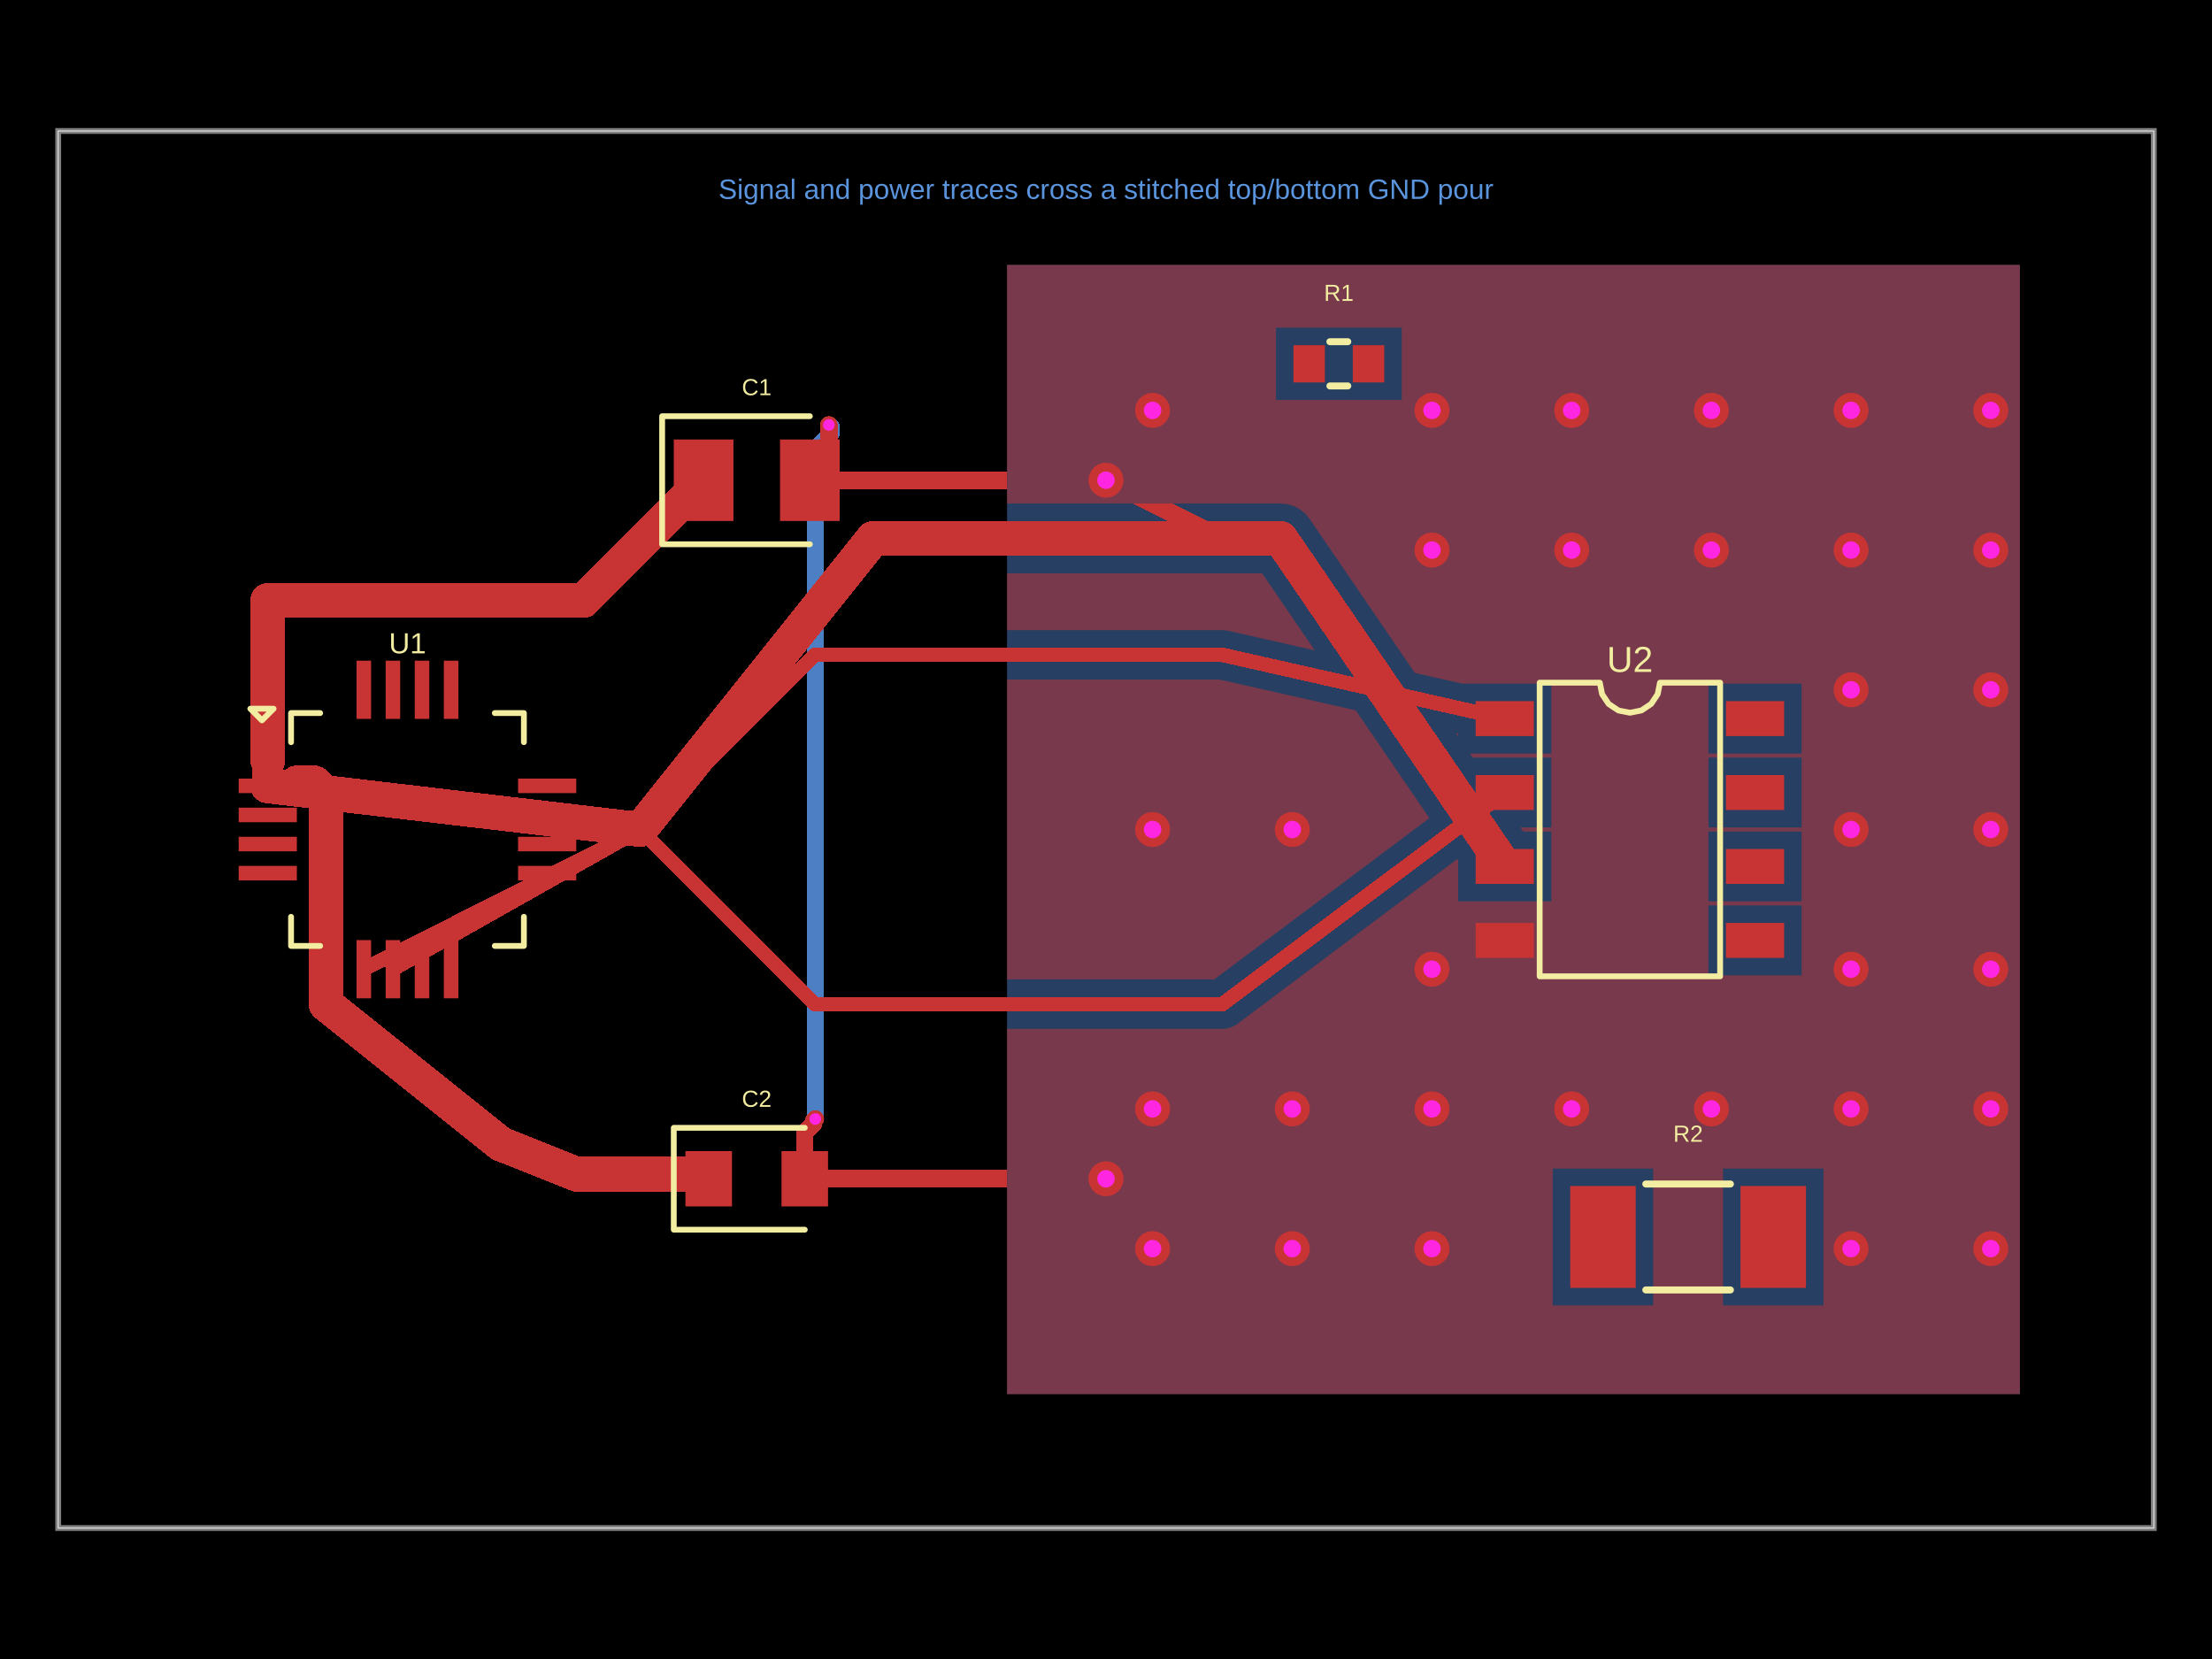
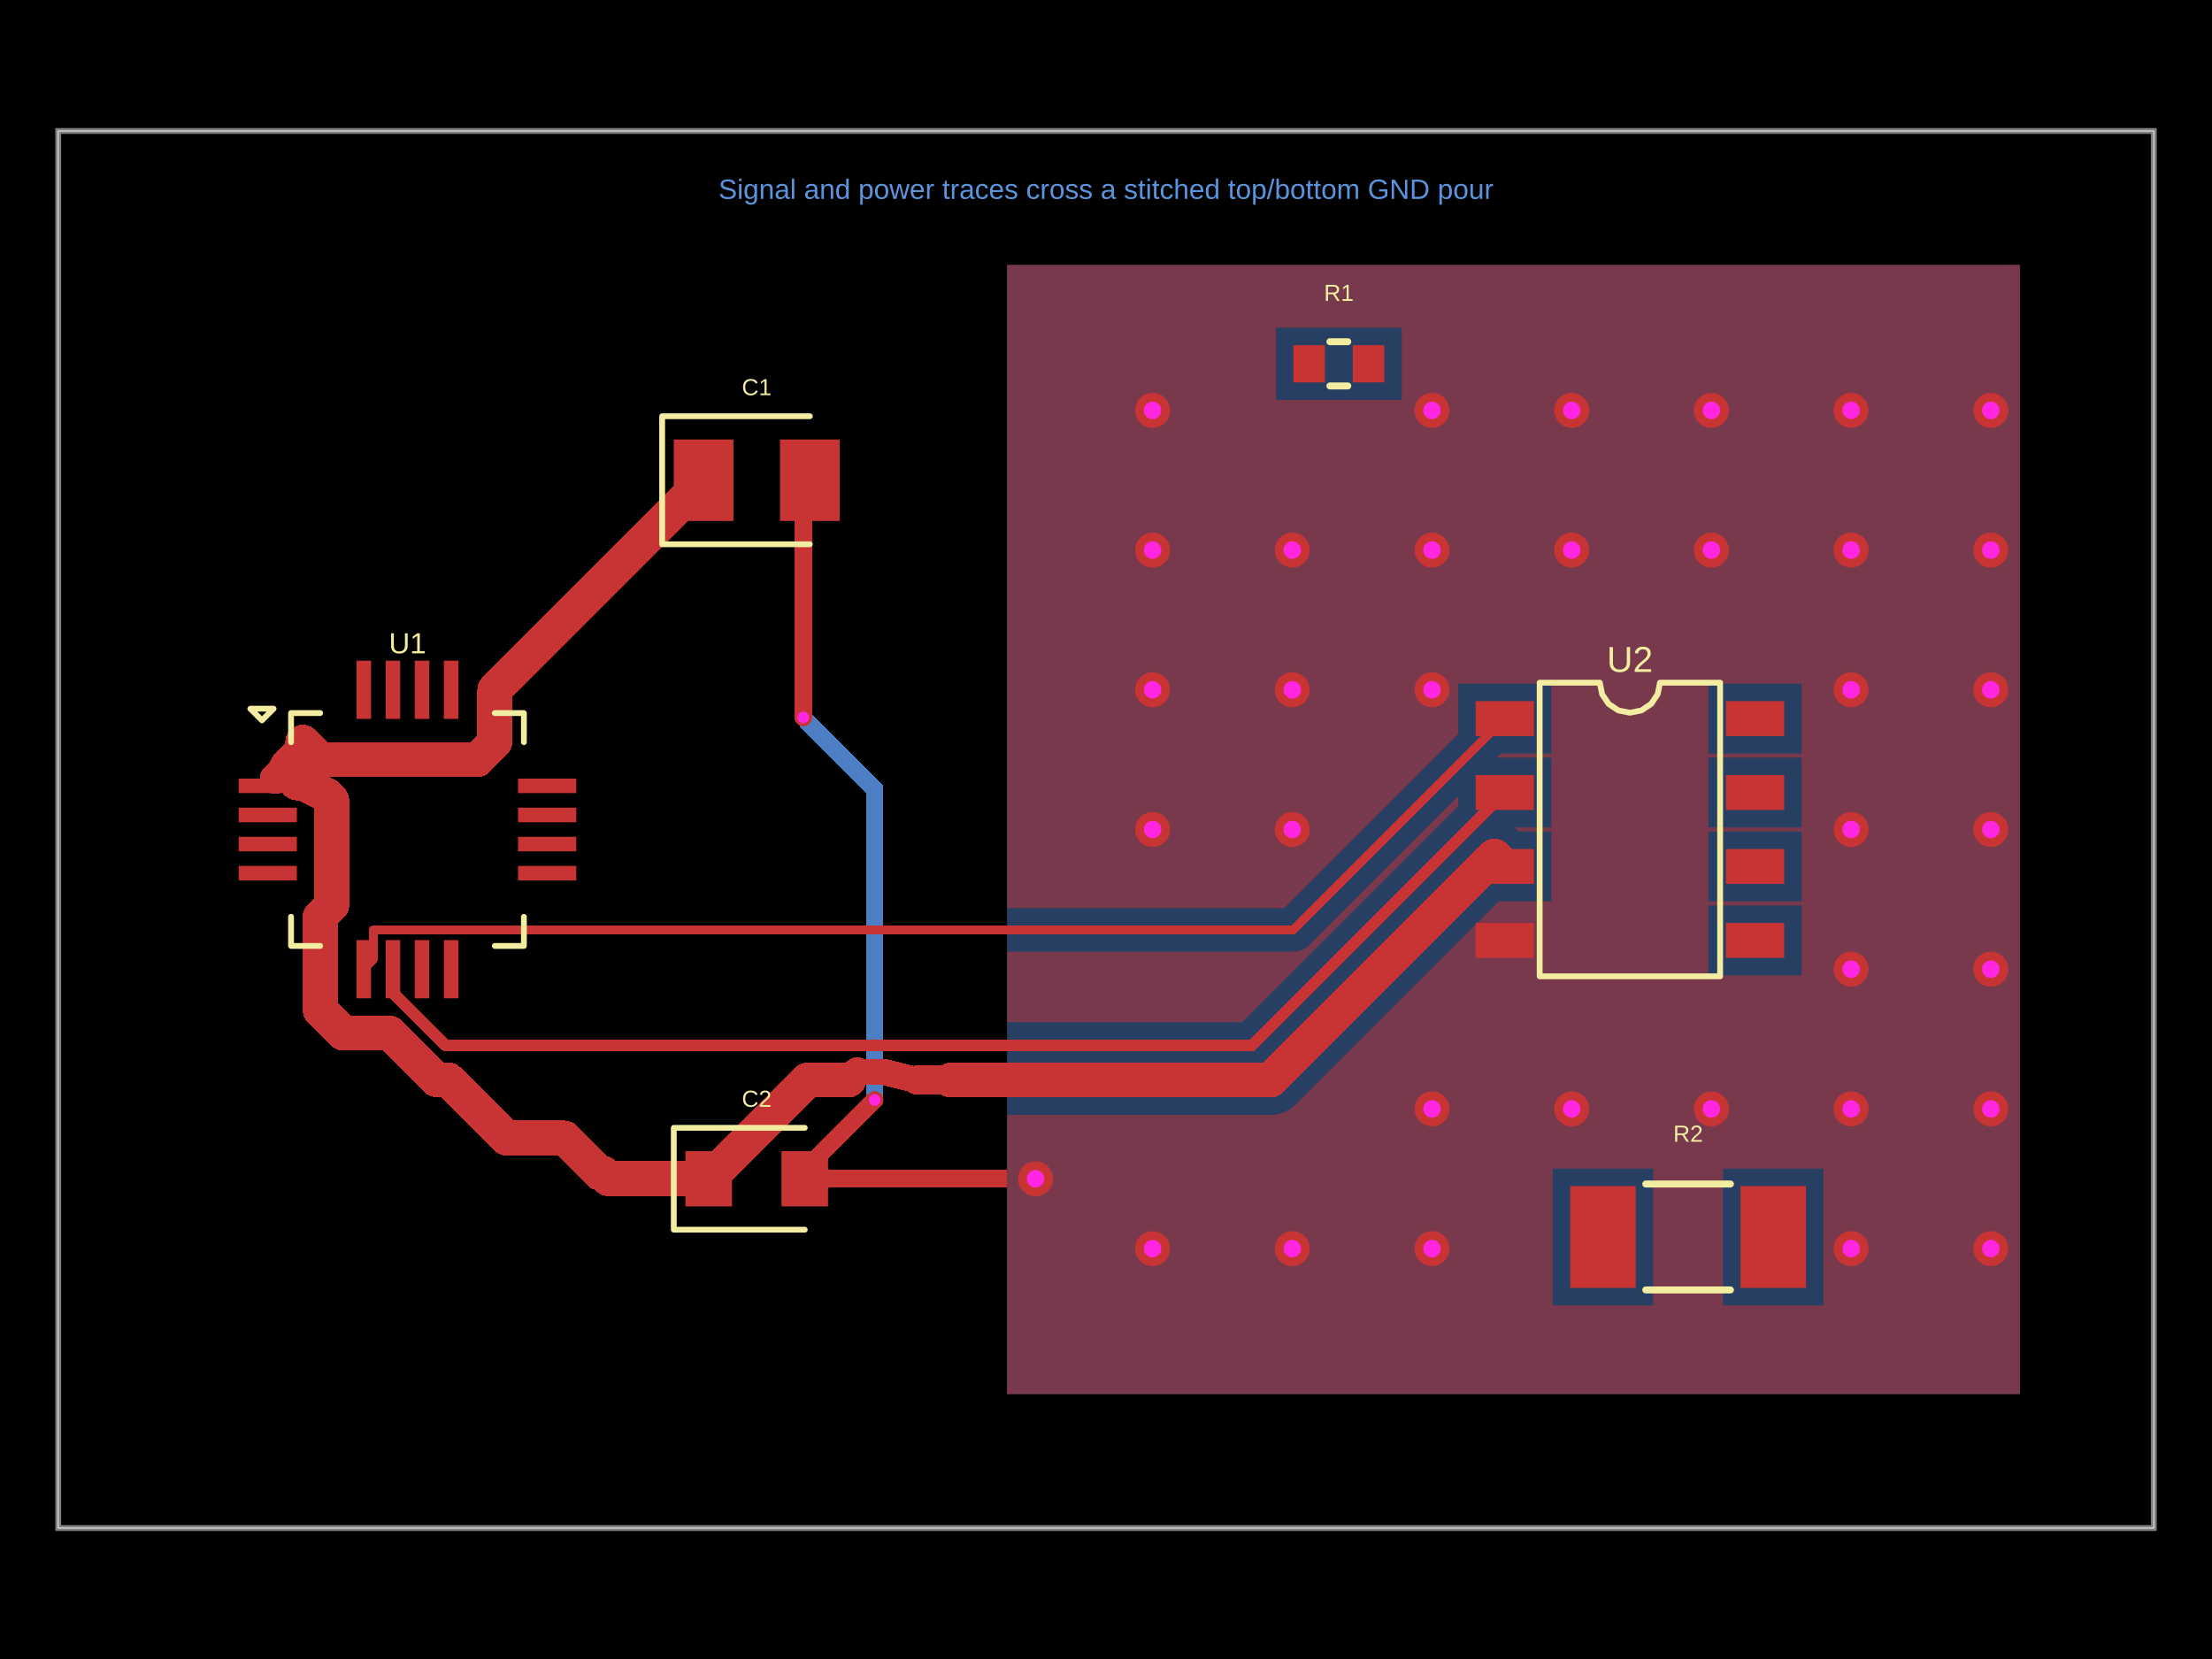
<svg xmlns="http://www.w3.org/2000/svg" width="800" height="600" data-software-used-string="@tscircuit/core@0.0.1697">
  <style />
  <defs class="copper-pour-trace-mask-defs">
    <mask id="copper-pour-trace-mask-top" maskUnits="userSpaceOnUse" x="0" y="0" width="800" height="600">
      <rect x="0" y="0" width="800" height="600" fill="#fff" />
-       <path d="M 527.368 266.327 L 526.511 265.071 L 527.368 265.265 L 527.368 266.327 Z" fill-rule="evenodd" fill="#000" />
-       <path d="M 439.124 354.211 L 364.211 354.211 L 364.211 245.789 L 441.108 245.789 L 490.334 256.903 L 516.96 295.874 L 439.124 354.211 Z" fill-rule="evenodd" fill="#000" />
-       <path d="M 475.514 235.212 L 444.076 228.114 L 444.071 228.134 L 443.851 228.067 L 442.105 227.895 L 364.211 227.895 L 364.211 207.368 L 456.49 207.368 L 475.514 235.212 Z" fill-rule="evenodd" fill="#000" />
-       <path d="M 730.526 504.211 L 364.211 504.211 L 364.211 372.105 L 442.105 372.105 L 443.851 371.933 L 445.529 371.424 L 447.076 370.597 L 447.451 370.29 L 447.471 370.318 L 527.064 310.664 L 527.368 311.109 L 527.368 326 L 561.053 326 L 561.053 300.737 L 550.879 300.737 L 549.872 299.263 L 561.053 299.263 L 561.053 274 L 532.611 274 L 531.604 272.526 L 561.053 272.526 L 561.053 247.263 L 528.89 247.263 L 511.691 243.38 L 473.588 187.611 L 473.578 187.618 L 472.09 185.805 L 470.176 184.234 L 467.992 183.067 L 465.622 182.348 L 463.158 182.105 L 364.211 182.105 L 364.211 95.789 L 730.526 95.789 L 730.526 504.211 Z M 461.474 144.632 L 485.474 144.632 L 506.947 144.632 L 506.947 118.526 L 482.947 118.526 L 461.474 118.526 L 461.474 144.632 Z M 617.895 272.526 L 651.579 272.526 L 651.579 247.263 L 617.895 247.263 L 617.895 272.526 Z M 617.895 299.263 L 651.579 299.263 L 651.579 274 L 617.895 274 L 617.895 299.263 Z M 617.895 326 L 651.579 326 L 651.579 300.737 L 617.895 300.737 L 617.895 326 Z M 617.895 352.737 L 651.579 352.737 L 651.579 327.474 L 617.895 327.474 L 617.895 352.737 Z M 561.579 472.105 L 597.895 472.105 L 597.895 422.632 L 561.579 422.632 L 561.579 472.105 Z M 623.158 472.105 L 659.474 472.105 L 659.474 422.632 L 623.158 422.632 L 623.158 472.105 Z" fill-rule="evenodd" fill="#000" />
+       <path d="M 449.256 369.677 L 364.211 369.677 L 364.211 344.211 L 467.789 344.211 L 469.33 344.059 L 470.811 343.61 L 472.176 342.88 L 473.372 341.898 L 527.368 287.902 L 527.368 291.565 L 449.256 369.677 Z" fill-rule="evenodd" fill="#000" />
+       <path d="M 730.526 504.211 L 364.211 504.211 L 364.211 403.248 L 368.457 403.248 L 380.77 403.248 L 459.52 403.248 L 461.984 403.005 L 464.354 402.286 L 466.537 401.119 L 468.452 399.548 L 541.999 326 L 561.053 326 L 561.053 300.737 L 549.443 300.737 L 549.421 300.715 L 547.652 299.263 L 561.053 299.263 L 561.053 274 L 541.27 274 L 542.744 272.526 L 561.053 272.526 L 561.053 247.263 L 527.368 247.263 L 527.368 265.572 L 464.519 328.421 L 364.211 328.421 L 364.211 95.789 L 730.526 95.789 L 730.526 504.211 Z M 461.474 144.632 L 485.474 144.632 L 506.947 144.632 L 506.947 118.526 L 482.947 118.526 L 461.474 118.526 L 461.474 144.632 Z M 617.895 272.526 L 651.579 272.526 L 651.579 247.263 L 617.895 247.263 L 617.895 272.526 Z M 617.895 299.263 L 651.579 299.263 L 651.579 274 L 617.895 274 L 617.895 299.263 Z M 617.895 326 L 651.579 326 L 651.579 300.737 L 617.895 300.737 L 617.895 326 Z M 617.895 352.737 L 651.579 352.737 L 651.579 327.474 L 617.895 327.474 L 617.895 352.737 Z M 561.579 472.105 L 597.895 472.105 L 597.895 422.632 L 561.579 422.632 L 561.579 472.105 Z M 623.158 472.105 L 659.474 472.105 L 659.474 422.632 L 623.158 422.632 L 623.158 472.105 Z" fill-rule="evenodd" fill="#000" />
    </mask>
    <mask id="copper-pour-trace-mask-bottom" maskUnits="userSpaceOnUse" x="0" y="0" width="800" height="600">
      <rect x="0" y="0" width="800" height="600" fill="#fff" />
      <path d="M 364.211 504.211 L 364.211 95.789 L 730.526 95.789 L 730.526 504.211 L 364.211 504.211 Z" fill-rule="evenodd" fill="#000" />
    </mask>
  </defs>
  <rect class="boundary" x="0" y="0" fill="#000" width="800" height="600" data-type="pcb_background" data-pcb-layer="global" />
  <rect class="pcb-boundary" fill="none" stroke="#fff" stroke-width="0.3" x="21.053" y="47.368" width="757.895" height="505.263" data-type="pcb_boundary" data-pcb-layer="global" />
  <path class="pcb-board" d="M 21.053 552.632 L 778.947 552.632 L 778.947 47.368 L 21.053 47.368 Z" fill="none" stroke="rgba(255, 255, 255, 0.5)" stroke-width="2.105" data-type="pcb_board" data-pcb-layer="board" />
  <g class="pcb-trace-mask-group" mask="url(#copper-pour-trace-mask-bottom)">
-     <path class="pcb-trace" stroke="rgb(77, 127, 196)" fill="none" stroke-width="6.316" stroke-linecap="round" stroke-linejoin="round" shape-rendering="crispEdges" data-type="pcb_trace" data-pcb-layer="bottom" d="M 299.768 153.684 L 300.551 154.467 M 300.551 154.467 L 300.551 156.745 M 300.551 156.745 L 294.863 162.433 M 294.863 162.433 L 294.863 404.716" />
+     <path class="pcb-trace" stroke="rgb(77, 127, 196)" fill="none" stroke-width="6.316" stroke-linecap="round" stroke-linejoin="round" shape-rendering="crispEdges" data-type="pcb_trace" data-pcb-layer="bottom" d="M 290.505 259.474 L 291.704 260.672 M 291.704 260.672 L 291.704 260.698 M 291.704 260.698 L 316.358 285.352 M 316.358 285.352 L 316.358 397.832" />
  </g>
  <path class="pcb-copper-pour pcb-copper-pour-brep" d="M 364.211 504.211 L 364.211 95.789 L 730.526 95.789 L 730.526 504.211 L 364.211 504.211 Z" fill-rule="evenodd" fill="rgb(77, 127, 196)" fill-opacity="0.5" data-type="pcb_copper_pour" data-pcb-layer="bottom" />
  <rect class="pcb-pad" fill="rgb(200, 52, 52)" x="86.316" y="281.579" width="21.053" height="5.263" data-type="pcb_smtpad" data-pcb-layer="top" data-pad-name="U1.pin1" data-pad-net-name="VCC" />
  <rect class="pcb-pad" fill="rgb(200, 52, 52)" x="86.316" y="292.105" width="21.053" height="5.263" data-type="pcb_smtpad" data-pcb-layer="top" data-pad-name="U1.pin2" />
  <rect class="pcb-pad" fill="rgb(200, 52, 52)" x="86.316" y="302.632" width="21.053" height="5.263" data-type="pcb_smtpad" data-pcb-layer="top" data-pad-name="U1.pin3" />
  <rect class="pcb-pad" fill="rgb(200, 52, 52)" x="86.316" y="313.158" width="21.053" height="5.263" data-type="pcb_smtpad" data-pcb-layer="top" data-pad-name="U1.pin4" />
  <rect class="pcb-pad" fill="rgb(200, 52, 52)" x="128.947" y="340" width="5.263" height="21.053" data-type="pcb_smtpad" data-pcb-layer="top" data-pad-name="U1.pin5" />
  <rect class="pcb-pad" fill="rgb(200, 52, 52)" x="139.474" y="340" width="5.263" height="21.053" data-type="pcb_smtpad" data-pcb-layer="top" data-pad-name="U1.pin6" />
  <rect class="pcb-pad" fill="rgb(200, 52, 52)" x="150" y="340" width="5.263" height="21.053" data-type="pcb_smtpad" data-pcb-layer="top" data-pad-name="U1.pin7" />
  <rect class="pcb-pad" fill="rgb(200, 52, 52)" x="160.526" y="340" width="5.263" height="21.053" data-type="pcb_smtpad" data-pcb-layer="top" data-pad-name="U1.pin8" />
  <rect class="pcb-pad" fill="rgb(200, 52, 52)" x="187.368" y="313.158" width="21.053" height="5.263" data-type="pcb_smtpad" data-pcb-layer="top" data-pad-name="U1.pin9" />
  <rect class="pcb-pad" fill="rgb(200, 52, 52)" x="187.368" y="302.632" width="21.053" height="5.263" data-type="pcb_smtpad" data-pcb-layer="top" data-pad-name="U1.pin10" />
  <rect class="pcb-pad" fill="rgb(200, 52, 52)" x="187.368" y="292.105" width="21.053" height="5.263" data-type="pcb_smtpad" data-pcb-layer="top" data-pad-name="U1.pin11" />
  <rect class="pcb-pad" fill="rgb(200, 52, 52)" x="187.368" y="281.579" width="21.053" height="5.263" data-type="pcb_smtpad" data-pcb-layer="top" data-pad-name="U1.pin12" />
  <rect class="pcb-pad" fill="rgb(200, 52, 52)" x="160.526" y="238.947" width="5.263" height="21.053" data-type="pcb_smtpad" data-pcb-layer="top" data-pad-name="U1.pin13" />
  <rect class="pcb-pad" fill="rgb(200, 52, 52)" x="150" y="238.947" width="5.263" height="21.053" data-type="pcb_smtpad" data-pcb-layer="top" data-pad-name="U1.pin14" />
  <rect class="pcb-pad" fill="rgb(200, 52, 52)" x="139.474" y="238.947" width="5.263" height="21.053" data-type="pcb_smtpad" data-pcb-layer="top" data-pad-name="U1.pin15" />
  <rect class="pcb-pad" fill="rgb(200, 52, 52)" x="128.947" y="238.947" width="5.263" height="21.053" data-type="pcb_smtpad" data-pcb-layer="top" data-pad-name="U1.pin16" />
  <rect class="pcb-pad" fill="rgb(200, 52, 52)" x="533.684" y="253.579" width="21.053" height="12.632" data-type="pcb_smtpad" data-pcb-layer="top" data-pad-name="U2.pin1" />
  <rect class="pcb-pad" fill="rgb(200, 52, 52)" x="533.684" y="280.316" width="21.053" height="12.632" data-type="pcb_smtpad" data-pcb-layer="top" data-pad-name="U2.pin2" />
  <rect class="pcb-pad" fill="rgb(200, 52, 52)" x="533.684" y="307.053" width="21.053" height="12.632" data-type="pcb_smtpad" data-pcb-layer="top" data-pad-name="U2.pin3" data-pad-net-name="VCC" />
  <rect class="pcb-pad" fill="rgb(200, 52, 52)" x="533.684" y="333.789" width="21.053" height="12.632" data-type="pcb_smtpad" data-pcb-layer="top" data-pad-name="U2.pin4" data-pad-net-name="GND" />
  <rect class="pcb-pad" fill="rgb(200, 52, 52)" x="624.211" y="333.789" width="21.053" height="12.632" data-type="pcb_smtpad" data-pcb-layer="top" data-pad-name="U2.pin5" />
  <rect class="pcb-pad" fill="rgb(200, 52, 52)" x="624.211" y="307.053" width="21.053" height="12.632" data-type="pcb_smtpad" data-pcb-layer="top" data-pad-name="U2.pin6" />
  <rect class="pcb-pad" fill="rgb(200, 52, 52)" x="624.211" y="280.316" width="21.053" height="12.632" data-type="pcb_smtpad" data-pcb-layer="top" data-pad-name="U2.pin7" />
  <rect class="pcb-pad" fill="rgb(200, 52, 52)" x="624.211" y="253.579" width="21.053" height="12.632" data-type="pcb_smtpad" data-pcb-layer="top" data-pad-name="U2.pin8" />
  <rect class="pcb-pad" fill="rgb(200, 52, 52)" x="243.684" y="158.947" width="21.579" height="29.474" data-type="pcb_smtpad" data-pcb-layer="top" data-pad-name="C1.pin1" data-pad-net-name="VCC" />
  <rect class="pcb-pad" fill="rgb(200, 52, 52)" x="282.105" y="158.947" width="21.579" height="29.474" data-type="pcb_smtpad" data-pcb-layer="top" data-pad-name="C1.pin2" data-pad-net-name="GND" />
  <rect class="pcb-pad" fill="rgb(200, 52, 52)" x="247.895" y="416.316" width="16.842" height="20" data-type="pcb_smtpad" data-pcb-layer="top" data-pad-name="C2.pin1" data-pad-net-name="VCC" />
  <rect class="pcb-pad" fill="rgb(200, 52, 52)" x="282.632" y="416.316" width="16.842" height="20" data-type="pcb_smtpad" data-pcb-layer="top" data-pad-name="C2.pin2" data-pad-net-name="GND" />
  <rect class="pcb-pad" fill="rgb(200, 52, 52)" x="467.789" y="124.842" width="11.368" height="13.474" data-type="pcb_smtpad" data-pcb-layer="top" data-pad-name="R1.pin1" />
  <rect class="pcb-pad" fill="rgb(200, 52, 52)" x="489.263" y="124.842" width="11.368" height="13.474" data-type="pcb_smtpad" data-pcb-layer="top" data-pad-name="R1.pin2" />
  <rect class="pcb-pad" fill="rgb(200, 52, 52)" x="567.895" y="428.947" width="23.684" height="36.842" data-type="pcb_smtpad" data-pcb-layer="top" data-pad-name="R2.pin1" />
  <rect class="pcb-pad" fill="rgb(200, 52, 52)" x="629.474" y="428.947" width="23.684" height="36.842" data-type="pcb_smtpad" data-pcb-layer="top" data-pad-name="R2.pin2" />
  <g class="pcb-trace-mask-group" mask="url(#copper-pour-trace-mask-top)">
-     <path class="pcb-trace" stroke="rgb(200, 52, 52)" fill="none" stroke-width="5.263" stroke-linecap="round" stroke-linejoin="round" shape-rendering="crispEdges" data-type="pcb_trace" data-pcb-layer="top" d="M 131.579 350.526 L 231.579 300 M 231.579 300 L 294.737 236.842 M 294.737 236.842 L 442.105 236.842 M 442.105 236.842 L 544.211 259.895 M 142.105 350.526 L 231.579 300 M 231.579 300 L 294.737 363.158 M 294.737 363.158 L 442.105 363.158 M 442.105 363.158 L 544.211 286.632 M 96.842 281.579 L 96.842 284.211 M 107.368 283.158 L 101.053 283.158 M 101.053 283.158 L 96.842 284.211" />
-     <path class="pcb-trace" stroke="rgb(200, 52, 52)" fill="none" stroke-width="12.632" stroke-linecap="round" stroke-linejoin="round" shape-rendering="crispEdges" data-type="pcb_trace" data-pcb-layer="top" d="M 96.842 284.211 L 231.579 300 M 231.579 300 L 315.789 194.737 M 315.789 194.737 L 463.158 194.737 M 463.158 194.737 L 544.211 313.368 M 254.474 173.684 L 245.785 182.374 M 245.785 182.374 L 237.097 191.064 M 237.097 191.064 L 228.408 199.754 M 228.408 199.754 L 219.72 208.444 M 219.72 208.444 L 211.032 217.134 M 211.032 217.134 L 96.842 217.134 M 96.842 217.134 L 96.842 265.728 M 96.842 265.728 L 96.842 274.969 M 256.316 426.316 L 254.705 424.705 M 254.705 424.705 L 243.197 424.705 M 243.197 424.705 L 231.688 424.705 M 231.688 424.705 L 220.179 424.705 M 220.179 424.705 L 208.67 424.705 M 208.67 424.705 L 181.053 413.684 M 181.053 413.684 L 117.895 363.158 M 117.895 363.158 L 117.895 287.368 M 117.895 287.368 L 113.684 283.158 M 113.684 283.158 L 107.368 283.158 M 107.368 283.158 L 107.368 283.158" />
-     <path class="pcb-trace" stroke="rgb(200, 52, 52)" fill="none" stroke-width="6.316" stroke-linecap="round" stroke-linejoin="round" shape-rendering="crispEdges" data-type="pcb_trace" data-pcb-layer="top" d="M 292.895 173.684 L 336.842 173.684 M 336.842 173.684 L 400 173.684 M 400 173.684 L 442.105 194.737 M 291.053 426.316 L 336.842 426.316 M 336.842 426.316 L 364.211 426.316 M 292.895 173.684 L 299.768 166.821 M 299.768 166.821 L 299.768 153.684 M 294.863 404.716 L 294.203 405.376 M 294.203 405.376 L 294.203 406.57 M 294.203 406.57 L 291.053 409.72 M 291.053 409.72 L 291.053 426.316 M 364.211 426.316 L 291.053 426.316" />
-     <path class="pcb-trace" stroke="rgb(200, 52, 52)" fill="none" stroke-width="11.053" stroke-linecap="round" stroke-linejoin="round" shape-rendering="crispEdges" data-type="pcb_trace" data-pcb-layer="top" d="M 96.842 274.969 L 96.842 281.579 M 96.842 281.579 L 96.842 281.579" />
-   </g>
-   <path class="pcb-copper-pour pcb-copper-pour-brep" d="M 527.368 266.327 L 526.511 265.071 L 527.368 265.265 L 527.368 266.327 Z" fill-rule="evenodd" fill="rgb(200, 52, 52)" fill-opacity="0.5" data-type="pcb_copper_pour" data-pcb-layer="top" />
-   <path class="pcb-copper-pour pcb-copper-pour-brep" d="M 439.124 354.211 L 364.211 354.211 L 364.211 245.789 L 441.108 245.789 L 490.334 256.903 L 516.96 295.874 L 439.124 354.211 Z" fill-rule="evenodd" fill="rgb(200, 52, 52)" fill-opacity="0.5" data-type="pcb_copper_pour" data-pcb-layer="top" />
-   <path class="pcb-copper-pour pcb-copper-pour-brep" d="M 475.514 235.212 L 444.076 228.114 L 444.071 228.134 L 443.851 228.067 L 442.105 227.895 L 364.211 227.895 L 364.211 207.368 L 456.49 207.368 L 475.514 235.212 Z" fill-rule="evenodd" fill="rgb(200, 52, 52)" fill-opacity="0.5" data-type="pcb_copper_pour" data-pcb-layer="top" />
-   <path class="pcb-copper-pour pcb-copper-pour-brep" d="M 730.526 504.211 L 364.211 504.211 L 364.211 372.105 L 442.105 372.105 L 443.851 371.933 L 445.529 371.424 L 447.076 370.597 L 447.451 370.29 L 447.471 370.318 L 527.064 310.664 L 527.368 311.109 L 527.368 326 L 561.053 326 L 561.053 300.737 L 550.879 300.737 L 549.872 299.263 L 561.053 299.263 L 561.053 274 L 532.611 274 L 531.604 272.526 L 561.053 272.526 L 561.053 247.263 L 528.89 247.263 L 511.691 243.38 L 473.588 187.611 L 473.578 187.618 L 472.09 185.805 L 470.176 184.234 L 467.992 183.067 L 465.622 182.348 L 463.158 182.105 L 364.211 182.105 L 364.211 95.789 L 730.526 95.789 L 730.526 504.211 Z M 461.474 144.632 L 485.474 144.632 L 506.947 144.632 L 506.947 118.526 L 482.947 118.526 L 461.474 118.526 L 461.474 144.632 Z M 617.895 272.526 L 651.579 272.526 L 651.579 247.263 L 617.895 247.263 L 617.895 272.526 Z M 617.895 299.263 L 651.579 299.263 L 651.579 274 L 617.895 274 L 617.895 299.263 Z M 617.895 326 L 651.579 326 L 651.579 300.737 L 617.895 300.737 L 617.895 326 Z M 617.895 352.737 L 651.579 352.737 L 651.579 327.474 L 617.895 327.474 L 617.895 352.737 Z M 561.579 472.105 L 597.895 472.105 L 597.895 422.632 L 561.579 422.632 L 561.579 472.105 Z M 623.158 472.105 L 659.474 472.105 L 659.474 422.632 L 623.158 422.632 L 623.158 472.105 Z" fill-rule="evenodd" fill="rgb(200, 52, 52)" fill-opacity="0.5" data-type="pcb_copper_pour" data-pcb-layer="top" />
+     <path class="pcb-trace" stroke="rgb(200, 52, 52)" fill="none" stroke-width="6.316" stroke-linecap="round" stroke-linejoin="round" shape-rendering="crispEdges" data-type="pcb_trace" data-pcb-layer="top" d="M 292.895 173.684 L 290.505 176.084 M 290.505 176.084 L 290.505 259.474 M 316.358 397.832 L 314.395 399.794 M 314.395 399.794 L 291.053 423.137 M 291.053 423.137 L 291.053 426.316 M 364.211 426.316 L 291.053 426.316" />
+     <path class="pcb-trace" stroke="rgb(200, 52, 52)" fill="none" stroke-width="12.632" stroke-linecap="round" stroke-linejoin="round" shape-rendering="crispEdges" data-type="pcb_trace" data-pcb-layer="top" d="M 254.474 173.684 L 254.474 173.947 M 254.474 173.947 L 178.947 249.474 M 178.947 249.474 L 178.947 268.421 M 178.947 268.421 L 172.632 274.737 M 172.632 274.737 L 115.789 274.737 M 115.789 274.737 L 109.474 268.421 M 109.474 268.421 L 109.474 269.398 M 109.474 269.398 L 110.564 270.488 M 110.564 270.488 L 103.703 277.349 M 256.316 426.316 L 244.255 426.316 M 244.255 426.316 L 232.195 426.316 M 232.195 426.316 L 220.135 426.316 M 220.135 426.316 L 218.029 424.211 M 218.029 424.211 L 216.842 424.211 M 216.842 424.211 L 204.211 411.579 M 204.211 411.579 L 183.158 411.579 M 183.158 411.579 L 162.105 390.526 M 162.105 390.526 L 157.895 390.526 M 157.895 390.526 L 141.053 373.684 M 141.053 373.684 L 124.211 373.684 M 124.211 373.684 L 115.789 365.263 M 115.789 365.263 L 115.789 331.579 M 115.789 331.579 L 120 327.368 M 120 327.368 L 120 289.474 M 120 289.474 L 117.895 287.368 M 117.895 287.368 L 109.474 283.158 M 109.474 283.158 L 107.368 283.158 M 107.368 283.158 L 107.368 283.158 M 256.316 426.316 L 292.016 390.616 M 292.016 390.616 L 294.577 390.616 M 294.577 390.616 L 306.89 390.616 M 343.83 390.616 L 356.143 390.616 M 356.143 390.616 L 368.457 390.616 M 368.457 390.616 L 380.77 390.616 M 380.77 390.616 L 459.52 390.616 M 459.52 390.616 L 540.489 309.647 M 540.489 309.647 L 544.211 313.368" />
+     <path class="pcb-trace" stroke="rgb(200, 52, 52)" fill="none" stroke-width="11.053" stroke-linecap="round" stroke-linejoin="round" shape-rendering="crispEdges" data-type="pcb_trace" data-pcb-layer="top" d="M 103.703 277.349 L 99.474 281.579 M 99.474 281.579 L 99.474 281.579" />
+     <path class="pcb-trace" stroke="rgb(200, 52, 52)" fill="none" stroke-width="5.263" stroke-linecap="round" stroke-linejoin="round" shape-rendering="crispEdges" data-type="pcb_trace" data-pcb-layer="top" d="M 99.474 281.579 L 96.842 284.211 M 107.368 283.158 L 96.842 283.158 M 96.842 283.158 L 96.842 284.211" />
+     <path class="pcb-trace" stroke="rgb(200, 52, 52)" fill="none" stroke-width="10.526" stroke-linecap="round" stroke-linejoin="round" shape-rendering="crispEdges" data-type="pcb_trace" data-pcb-layer="top" d="M 306.89 390.616 L 310 387.632 M 331.517 390.616 L 343.83 390.616" />
+     <path class="pcb-trace" stroke="rgb(200, 52, 52)" fill="none" stroke-width="9.474" stroke-linecap="round" stroke-linejoin="round" shape-rendering="crispEdges" data-type="pcb_trace" data-pcb-layer="top" d="M 310 387.632 L 319.474 387.632 M 319.474 387.632 L 331.517 390.616" />
+     <path class="pcb-trace" stroke="rgb(200, 52, 52)" fill="none" stroke-width="4.211" stroke-linecap="round" stroke-linejoin="round" shape-rendering="crispEdges" data-type="pcb_trace" data-pcb-layer="top" d="M 142.105 350.526 L 142.105 359.142 M 142.105 359.142 L 161.061 378.098 M 161.061 378.098 L 452.744 378.098 M 452.744 378.098 L 544.211 286.632" />
+     <path class="pcb-trace" stroke="rgb(200, 52, 52)" fill="none" stroke-width="3.158" stroke-linecap="round" stroke-linejoin="round" shape-rendering="crispEdges" data-type="pcb_trace" data-pcb-layer="top" d="M 131.579 350.526 L 134.992 347.113 M 134.992 347.113 L 134.992 336.316 M 134.992 336.316 L 467.789 336.316 M 467.789 336.316 L 544.211 259.895" />
+   </g>
+   <path class="pcb-copper-pour pcb-copper-pour-brep" d="M 449.256 369.677 L 364.211 369.677 L 364.211 344.211 L 467.789 344.211 L 469.33 344.059 L 470.811 343.61 L 472.176 342.88 L 473.372 341.898 L 527.368 287.902 L 527.368 291.565 L 449.256 369.677 Z" fill-rule="evenodd" fill="rgb(200, 52, 52)" fill-opacity="0.5" data-type="pcb_copper_pour" data-pcb-layer="top" />
+   <path class="pcb-copper-pour pcb-copper-pour-brep" d="M 730.526 504.211 L 364.211 504.211 L 364.211 403.248 L 368.457 403.248 L 380.77 403.248 L 459.52 403.248 L 461.984 403.005 L 464.354 402.286 L 466.537 401.119 L 468.452 399.548 L 541.999 326 L 561.053 326 L 561.053 300.737 L 549.443 300.737 L 549.421 300.715 L 547.652 299.263 L 561.053 299.263 L 561.053 274 L 541.27 274 L 542.744 272.526 L 561.053 272.526 L 561.053 247.263 L 527.368 247.263 L 527.368 265.572 L 464.519 328.421 L 364.211 328.421 L 364.211 95.789 L 730.526 95.789 L 730.526 504.211 Z M 461.474 144.632 L 485.474 144.632 L 506.947 144.632 L 506.947 118.526 L 482.947 118.526 L 461.474 118.526 L 461.474 144.632 Z M 617.895 272.526 L 651.579 272.526 L 651.579 247.263 L 617.895 247.263 L 617.895 272.526 Z M 617.895 299.263 L 651.579 299.263 L 651.579 274 L 617.895 274 L 617.895 299.263 Z M 617.895 326 L 651.579 326 L 651.579 300.737 L 617.895 300.737 L 617.895 326 Z M 617.895 352.737 L 651.579 352.737 L 651.579 327.474 L 617.895 327.474 L 617.895 352.737 Z M 561.579 472.105 L 597.895 472.105 L 597.895 422.632 L 561.579 422.632 L 561.579 472.105 Z M 623.158 472.105 L 659.474 472.105 L 659.474 422.632 L 623.158 422.632 L 623.158 472.105 Z" fill-rule="evenodd" fill="rgb(200, 52, 52)" fill-opacity="0.5" data-type="pcb_copper_pour" data-pcb-layer="top" />
  <path class="pcb-silkscreen pcb-silkscreen-top" d="M 115.789 257.895 L 105.263 257.895 L 105.263 268.421" fill="none" stroke="#f2eda1" stroke-width="2.105" stroke-linecap="round" stroke-linejoin="round" data-pcb-component-id="pcb_component_0" data-pcb-silkscreen-path-id="pcb_silkscreen_path_0" data-type="pcb_silkscreen_path" data-pcb-layer="top" />
  <path class="pcb-silkscreen pcb-silkscreen-top" d="M 90.526 256.316 L 94.737 260.526 L 98.947 256.316 L 90.526 256.316 Z" fill="none" stroke="#f2eda1" stroke-width="2.105" stroke-linecap="round" stroke-linejoin="round" data-pcb-component-id="pcb_component_0" data-pcb-silkscreen-path-id="pcb_silkscreen_path_1" data-type="pcb_silkscreen_path" data-pcb-layer="top" />
  <path class="pcb-silkscreen pcb-silkscreen-top" d="M 115.789 342.105 L 105.263 342.105 L 105.263 331.579" fill="none" stroke="#f2eda1" stroke-width="2.105" stroke-linecap="round" stroke-linejoin="round" data-pcb-component-id="pcb_component_0" data-pcb-silkscreen-path-id="pcb_silkscreen_path_2" data-type="pcb_silkscreen_path" data-pcb-layer="top" />
  <path class="pcb-silkscreen pcb-silkscreen-top" d="M 178.947 342.105 L 189.474 342.105 L 189.474 331.579" fill="none" stroke="#f2eda1" stroke-width="2.105" stroke-linecap="round" stroke-linejoin="round" data-pcb-component-id="pcb_component_0" data-pcb-silkscreen-path-id="pcb_silkscreen_path_3" data-type="pcb_silkscreen_path" data-pcb-layer="top" />
  <path class="pcb-silkscreen pcb-silkscreen-top" d="M 178.947 257.895 L 189.474 257.895 L 189.474 268.421" fill="none" stroke="#f2eda1" stroke-width="2.105" stroke-linecap="round" stroke-linejoin="round" data-pcb-component-id="pcb_component_0" data-pcb-silkscreen-path-id="pcb_silkscreen_path_4" data-type="pcb_silkscreen_path" data-pcb-layer="top" />
  <text x="0" y="0" dx="0" dy="0" fill="#f2eda1" font-family="Arial, sans-serif" font-size="10.526" text-anchor="middle" dominant-baseline="central" transform="matrix(1,0,0,1,147.3684,232.6316)" class="pcb-silkscreen-text pcb-silkscreen-top" data-pcb-silkscreen-text-id="pcb_silkscreen_text_0" stroke="none" data-type="pcb_silkscreen_text" data-pcb-layer="top">U1</text>
  <path class="pcb-silkscreen pcb-silkscreen-top" d="M 556.842 353.105 L 556.842 246.895 L 578.596 246.895 L 579.424 251.057 L 581.782 254.586 L 585.311 256.944 L 589.474 257.772 L 593.636 256.944 L 597.165 254.586 L 599.523 251.057 L 600.351 246.895 L 622.105 246.895 L 622.105 353.105 L 556.842 353.105 Z" fill="none" stroke="#f2eda1" stroke-width="2.105" stroke-linecap="round" stroke-linejoin="round" data-pcb-component-id="pcb_component_1" data-pcb-silkscreen-path-id="pcb_silkscreen_path_5" data-type="pcb_silkscreen_path" data-pcb-layer="top" />
  <text x="0" y="0" dx="0" dy="0" fill="#f2eda1" font-family="Arial, sans-serif" font-size="13.061" text-anchor="middle" dominant-baseline="central" transform="matrix(1,0,0,1,589.4737,238.4737)" class="pcb-silkscreen-text pcb-silkscreen-top" data-pcb-silkscreen-text-id="pcb_silkscreen_text_1" stroke="none" data-type="pcb_silkscreen_text" data-pcb-layer="top">U2</text>
  <path class="pcb-silkscreen pcb-silkscreen-top" d="M 292.895 150.526 L 239.474 150.526 L 239.474 196.842 L 292.895 196.842" fill="none" stroke="#f2eda1" stroke-width="2.105" stroke-linecap="round" stroke-linejoin="round" data-pcb-component-id="pcb_component_2" data-pcb-silkscreen-path-id="pcb_silkscreen_path_6" data-type="pcb_silkscreen_path" data-pcb-layer="top" />
  <text x="0" y="0" dx="0" dy="0" fill="#f2eda1" font-family="Arial, sans-serif" font-size="8.421" text-anchor="middle" dominant-baseline="central" transform="matrix(1,0,0,1,273.6842,140)" class="pcb-silkscreen-text pcb-silkscreen-top" data-pcb-silkscreen-text-id="pcb_silkscreen_text_2" stroke="none" data-type="pcb_silkscreen_text" data-pcb-layer="top">C1</text>
  <path class="pcb-silkscreen pcb-silkscreen-top" d="M 291.053 407.895 L 243.684 407.895 L 243.684 444.737 L 291.053 444.737" fill="none" stroke="#f2eda1" stroke-width="2.105" stroke-linecap="round" stroke-linejoin="round" data-pcb-component-id="pcb_component_3" data-pcb-silkscreen-path-id="pcb_silkscreen_path_7" data-type="pcb_silkscreen_path" data-pcb-layer="top" />
  <text x="0" y="0" dx="0" dy="0" fill="#f2eda1" font-family="Arial, sans-serif" font-size="8.421" text-anchor="middle" dominant-baseline="central" transform="matrix(1,0,0,1,273.6842,397.3684)" class="pcb-silkscreen-text pcb-silkscreen-top" data-pcb-silkscreen-text-id="pcb_silkscreen_text_3" stroke="none" data-type="pcb_silkscreen_text" data-pcb-layer="top">C2</text>
  <path class="pcb-silkscreen pcb-silkscreen-top" d="M 480.976 123.579 L 487.445 123.579" fill="none" stroke="#f2eda1" stroke-width="2.526" stroke-linecap="round" stroke-linejoin="round" data-pcb-component-id="pcb_component_4" data-pcb-silkscreen-path-id="pcb_silkscreen_path_8" data-type="pcb_silkscreen_path" data-pcb-layer="top" />
  <path class="pcb-silkscreen pcb-silkscreen-top" d="M 480.976 139.579 L 487.445 139.579" fill="none" stroke="#f2eda1" stroke-width="2.526" stroke-linecap="round" stroke-linejoin="round" data-pcb-component-id="pcb_component_4" data-pcb-silkscreen-path-id="pcb_silkscreen_path_9" data-type="pcb_silkscreen_path" data-pcb-layer="top" />
  <text x="0" y="0" dx="0" dy="0" fill="#f2eda1" font-family="Arial, sans-serif" font-size="8.421" text-anchor="middle" dominant-baseline="central" transform="matrix(1,0,0,1,484.2105,105.8947)" class="pcb-silkscreen-text pcb-silkscreen-top" data-pcb-silkscreen-text-id="pcb_silkscreen_text_4" stroke="none" data-type="pcb_silkscreen_text" data-pcb-layer="top">R1</text>
  <path class="pcb-silkscreen pcb-silkscreen-top" d="M 595.22 428.211 L 625.833 428.211" fill="none" stroke="#f2eda1" stroke-width="2.526" stroke-linecap="round" stroke-linejoin="round" data-pcb-component-id="pcb_component_5" data-pcb-silkscreen-path-id="pcb_silkscreen_path_10" data-type="pcb_silkscreen_path" data-pcb-layer="top" />
  <path class="pcb-silkscreen pcb-silkscreen-top" d="M 595.22 466.526 L 625.833 466.526" fill="none" stroke="#f2eda1" stroke-width="2.526" stroke-linecap="round" stroke-linejoin="round" data-pcb-component-id="pcb_component_5" data-pcb-silkscreen-path-id="pcb_silkscreen_path_11" data-type="pcb_silkscreen_path" data-pcb-layer="top" />
  <text x="0" y="0" dx="0" dy="0" fill="#f2eda1" font-family="Arial, sans-serif" font-size="8.421" text-anchor="middle" dominant-baseline="central" transform="matrix(1,0,0,1,610.5263,410)" class="pcb-silkscreen-text pcb-silkscreen-top" data-pcb-silkscreen-text-id="pcb_silkscreen_text_5" stroke="none" data-type="pcb_silkscreen_text" data-pcb-layer="top">R2</text>
  <g data-type="pcb_via" data-pcb-layer="through">
-     <circle class="pcb-hole-outer" fill="rgb(200, 52, 52)" cx="299.768" cy="153.684" r="3.158" data-type="pcb_via" data-pcb-layer="top" />
-     <circle class="pcb-hole-inner" fill="#FF26E2" cx="299.768" cy="153.684" r="2.105" data-type="pcb_via" data-pcb-layer="drill" />
-   </g>
-   <g data-type="pcb_via" data-pcb-layer="through">
-     <circle class="pcb-hole-outer" fill="rgb(200, 52, 52)" cx="294.863" cy="404.716" r="3.158" data-type="pcb_via" data-pcb-layer="top" />
-     <circle class="pcb-hole-inner" fill="#FF26E2" cx="294.863" cy="404.716" r="2.105" data-type="pcb_via" data-pcb-layer="drill" />
+     <circle class="pcb-hole-outer" fill="rgb(200, 52, 52)" cx="290.505" cy="259.474" r="3.158" data-type="pcb_via" data-pcb-layer="top" />
+     <circle class="pcb-hole-inner" fill="#FF26E2" cx="290.505" cy="259.474" r="2.105" data-type="pcb_via" data-pcb-layer="drill" />
+   </g>
+   <g data-type="pcb_via" data-pcb-layer="through">
+     <circle class="pcb-hole-outer" fill="rgb(200, 52, 52)" cx="316.358" cy="397.832" r="3.158" data-type="pcb_via" data-pcb-layer="top" />
+     <circle class="pcb-hole-inner" fill="#FF26E2" cx="316.358" cy="397.832" r="2.105" data-type="pcb_via" data-pcb-layer="drill" />
  </g>
  <g data-type="pcb_via" data-pcb-layer="through">
    <circle class="pcb-hole-outer" fill="rgb(200, 52, 52)" cx="416.842" cy="451.579" r="6.316" data-type="pcb_via" data-pcb-layer="top" />
    <circle class="pcb-hole-inner" fill="#FF26E2" cx="416.842" cy="451.579" r="3.158" data-type="pcb_via" data-pcb-layer="drill" />
  </g>
  <g data-type="pcb_via" data-pcb-layer="through">
    <circle class="pcb-hole-outer" fill="rgb(200, 52, 52)" cx="467.368" cy="451.579" r="6.316" data-type="pcb_via" data-pcb-layer="top" />
    <circle class="pcb-hole-inner" fill="#FF26E2" cx="467.368" cy="451.579" r="3.158" data-type="pcb_via" data-pcb-layer="drill" />
  </g>
  <g data-type="pcb_via" data-pcb-layer="through">
    <circle class="pcb-hole-outer" fill="rgb(200, 52, 52)" cx="517.895" cy="451.579" r="6.316" data-type="pcb_via" data-pcb-layer="top" />
    <circle class="pcb-hole-inner" fill="#FF26E2" cx="517.895" cy="451.579" r="3.158" data-type="pcb_via" data-pcb-layer="drill" />
  </g>
  <g data-type="pcb_via" data-pcb-layer="through">
    <circle class="pcb-hole-outer" fill="rgb(200, 52, 52)" cx="669.474" cy="451.579" r="6.316" data-type="pcb_via" data-pcb-layer="top" />
    <circle class="pcb-hole-inner" fill="#FF26E2" cx="669.474" cy="451.579" r="3.158" data-type="pcb_via" data-pcb-layer="drill" />
  </g>
  <g data-type="pcb_via" data-pcb-layer="through">
    <circle class="pcb-hole-outer" fill="rgb(200, 52, 52)" cx="720" cy="451.579" r="6.316" data-type="pcb_via" data-pcb-layer="top" />
    <circle class="pcb-hole-inner" fill="#FF26E2" cx="720" cy="451.579" r="3.158" data-type="pcb_via" data-pcb-layer="drill" />
  </g>
  <g data-type="pcb_via" data-pcb-layer="through">
-     <circle class="pcb-hole-outer" fill="rgb(200, 52, 52)" cx="416.842" cy="401.053" r="6.316" data-type="pcb_via" data-pcb-layer="top" />
-     <circle class="pcb-hole-inner" fill="#FF26E2" cx="416.842" cy="401.053" r="3.158" data-type="pcb_via" data-pcb-layer="drill" />
-   </g>
-   <g data-type="pcb_via" data-pcb-layer="through">
-     <circle class="pcb-hole-outer" fill="rgb(200, 52, 52)" cx="467.368" cy="401.053" r="6.316" data-type="pcb_via" data-pcb-layer="top" />
-     <circle class="pcb-hole-inner" fill="#FF26E2" cx="467.368" cy="401.053" r="3.158" data-type="pcb_via" data-pcb-layer="drill" />
-   </g>
-   <g data-type="pcb_via" data-pcb-layer="through">
    <circle class="pcb-hole-outer" fill="rgb(200, 52, 52)" cx="517.895" cy="401.053" r="6.316" data-type="pcb_via" data-pcb-layer="top" />
    <circle class="pcb-hole-inner" fill="#FF26E2" cx="517.895" cy="401.053" r="3.158" data-type="pcb_via" data-pcb-layer="drill" />
  </g>
  <g data-type="pcb_via" data-pcb-layer="through">
    <circle class="pcb-hole-outer" fill="rgb(200, 52, 52)" cx="568.421" cy="401.053" r="6.316" data-type="pcb_via" data-pcb-layer="top" />
    <circle class="pcb-hole-inner" fill="#FF26E2" cx="568.421" cy="401.053" r="3.158" data-type="pcb_via" data-pcb-layer="drill" />
  </g>
  <g data-type="pcb_via" data-pcb-layer="through">
    <circle class="pcb-hole-outer" fill="rgb(200, 52, 52)" cx="618.947" cy="401.053" r="6.316" data-type="pcb_via" data-pcb-layer="top" />
    <circle class="pcb-hole-inner" fill="#FF26E2" cx="618.947" cy="401.053" r="3.158" data-type="pcb_via" data-pcb-layer="drill" />
  </g>
  <g data-type="pcb_via" data-pcb-layer="through">
    <circle class="pcb-hole-outer" fill="rgb(200, 52, 52)" cx="669.474" cy="401.053" r="6.316" data-type="pcb_via" data-pcb-layer="top" />
    <circle class="pcb-hole-inner" fill="#FF26E2" cx="669.474" cy="401.053" r="3.158" data-type="pcb_via" data-pcb-layer="drill" />
  </g>
  <g data-type="pcb_via" data-pcb-layer="through">
    <circle class="pcb-hole-outer" fill="rgb(200, 52, 52)" cx="720" cy="401.053" r="6.316" data-type="pcb_via" data-pcb-layer="top" />
    <circle class="pcb-hole-inner" fill="#FF26E2" cx="720" cy="401.053" r="3.158" data-type="pcb_via" data-pcb-layer="drill" />
  </g>
  <g data-type="pcb_via" data-pcb-layer="through">
-     <circle class="pcb-hole-outer" fill="rgb(200, 52, 52)" cx="517.895" cy="350.526" r="6.316" data-type="pcb_via" data-pcb-layer="top" />
-     <circle class="pcb-hole-inner" fill="#FF26E2" cx="517.895" cy="350.526" r="3.158" data-type="pcb_via" data-pcb-layer="drill" />
-   </g>
-   <g data-type="pcb_via" data-pcb-layer="through">
    <circle class="pcb-hole-outer" fill="rgb(200, 52, 52)" cx="669.474" cy="350.526" r="6.316" data-type="pcb_via" data-pcb-layer="top" />
    <circle class="pcb-hole-inner" fill="#FF26E2" cx="669.474" cy="350.526" r="3.158" data-type="pcb_via" data-pcb-layer="drill" />
  </g>
  <g data-type="pcb_via" data-pcb-layer="through">
    <circle class="pcb-hole-outer" fill="rgb(200, 52, 52)" cx="720" cy="350.526" r="6.316" data-type="pcb_via" data-pcb-layer="top" />
    <circle class="pcb-hole-inner" fill="#FF26E2" cx="720" cy="350.526" r="3.158" data-type="pcb_via" data-pcb-layer="drill" />
  </g>
  <g data-type="pcb_via" data-pcb-layer="through">
    <circle class="pcb-hole-outer" fill="rgb(200, 52, 52)" cx="416.842" cy="300" r="6.316" data-type="pcb_via" data-pcb-layer="top" />
    <circle class="pcb-hole-inner" fill="#FF26E2" cx="416.842" cy="300" r="3.158" data-type="pcb_via" data-pcb-layer="drill" />
  </g>
  <g data-type="pcb_via" data-pcb-layer="through">
    <circle class="pcb-hole-outer" fill="rgb(200, 52, 52)" cx="467.368" cy="300" r="6.316" data-type="pcb_via" data-pcb-layer="top" />
    <circle class="pcb-hole-inner" fill="#FF26E2" cx="467.368" cy="300" r="3.158" data-type="pcb_via" data-pcb-layer="drill" />
  </g>
  <g data-type="pcb_via" data-pcb-layer="through">
    <circle class="pcb-hole-outer" fill="rgb(200, 52, 52)" cx="669.474" cy="300" r="6.316" data-type="pcb_via" data-pcb-layer="top" />
    <circle class="pcb-hole-inner" fill="#FF26E2" cx="669.474" cy="300" r="3.158" data-type="pcb_via" data-pcb-layer="drill" />
  </g>
  <g data-type="pcb_via" data-pcb-layer="through">
    <circle class="pcb-hole-outer" fill="rgb(200, 52, 52)" cx="720" cy="300" r="6.316" data-type="pcb_via" data-pcb-layer="top" />
    <circle class="pcb-hole-inner" fill="#FF26E2" cx="720" cy="300" r="3.158" data-type="pcb_via" data-pcb-layer="drill" />
  </g>
  <g data-type="pcb_via" data-pcb-layer="through">
+     <circle class="pcb-hole-outer" fill="rgb(200, 52, 52)" cx="416.842" cy="249.474" r="6.316" data-type="pcb_via" data-pcb-layer="top" />
+     <circle class="pcb-hole-inner" fill="#FF26E2" cx="416.842" cy="249.474" r="3.158" data-type="pcb_via" data-pcb-layer="drill" />
+   </g>
+   <g data-type="pcb_via" data-pcb-layer="through">
+     <circle class="pcb-hole-outer" fill="rgb(200, 52, 52)" cx="467.368" cy="249.474" r="6.316" data-type="pcb_via" data-pcb-layer="top" />
+     <circle class="pcb-hole-inner" fill="#FF26E2" cx="467.368" cy="249.474" r="3.158" data-type="pcb_via" data-pcb-layer="drill" />
+   </g>
+   <g data-type="pcb_via" data-pcb-layer="through">
+     <circle class="pcb-hole-outer" fill="rgb(200, 52, 52)" cx="517.895" cy="249.474" r="6.316" data-type="pcb_via" data-pcb-layer="top" />
+     <circle class="pcb-hole-inner" fill="#FF26E2" cx="517.895" cy="249.474" r="3.158" data-type="pcb_via" data-pcb-layer="drill" />
+   </g>
+   <g data-type="pcb_via" data-pcb-layer="through">
    <circle class="pcb-hole-outer" fill="rgb(200, 52, 52)" cx="669.474" cy="249.474" r="6.316" data-type="pcb_via" data-pcb-layer="top" />
    <circle class="pcb-hole-inner" fill="#FF26E2" cx="669.474" cy="249.474" r="3.158" data-type="pcb_via" data-pcb-layer="drill" />
  </g>
  <g data-type="pcb_via" data-pcb-layer="through">
    <circle class="pcb-hole-outer" fill="rgb(200, 52, 52)" cx="720" cy="249.474" r="6.316" data-type="pcb_via" data-pcb-layer="top" />
    <circle class="pcb-hole-inner" fill="#FF26E2" cx="720" cy="249.474" r="3.158" data-type="pcb_via" data-pcb-layer="drill" />
  </g>
  <g data-type="pcb_via" data-pcb-layer="through">
+     <circle class="pcb-hole-outer" fill="rgb(200, 52, 52)" cx="416.842" cy="198.947" r="6.316" data-type="pcb_via" data-pcb-layer="top" />
+     <circle class="pcb-hole-inner" fill="#FF26E2" cx="416.842" cy="198.947" r="3.158" data-type="pcb_via" data-pcb-layer="drill" />
+   </g>
+   <g data-type="pcb_via" data-pcb-layer="through">
+     <circle class="pcb-hole-outer" fill="rgb(200, 52, 52)" cx="467.368" cy="198.947" r="6.316" data-type="pcb_via" data-pcb-layer="top" />
+     <circle class="pcb-hole-inner" fill="#FF26E2" cx="467.368" cy="198.947" r="3.158" data-type="pcb_via" data-pcb-layer="drill" />
+   </g>
+   <g data-type="pcb_via" data-pcb-layer="through">
    <circle class="pcb-hole-outer" fill="rgb(200, 52, 52)" cx="517.895" cy="198.947" r="6.316" data-type="pcb_via" data-pcb-layer="top" />
    <circle class="pcb-hole-inner" fill="#FF26E2" cx="517.895" cy="198.947" r="3.158" data-type="pcb_via" data-pcb-layer="drill" />
  </g>
  <g data-type="pcb_via" data-pcb-layer="through">
    <circle class="pcb-hole-outer" fill="rgb(200, 52, 52)" cx="568.421" cy="198.947" r="6.316" data-type="pcb_via" data-pcb-layer="top" />
    <circle class="pcb-hole-inner" fill="#FF26E2" cx="568.421" cy="198.947" r="3.158" data-type="pcb_via" data-pcb-layer="drill" />
  </g>
  <g data-type="pcb_via" data-pcb-layer="through">
    <circle class="pcb-hole-outer" fill="rgb(200, 52, 52)" cx="618.947" cy="198.947" r="6.316" data-type="pcb_via" data-pcb-layer="top" />
    <circle class="pcb-hole-inner" fill="#FF26E2" cx="618.947" cy="198.947" r="3.158" data-type="pcb_via" data-pcb-layer="drill" />
  </g>
  <g data-type="pcb_via" data-pcb-layer="through">
    <circle class="pcb-hole-outer" fill="rgb(200, 52, 52)" cx="669.474" cy="198.947" r="6.316" data-type="pcb_via" data-pcb-layer="top" />
    <circle class="pcb-hole-inner" fill="#FF26E2" cx="669.474" cy="198.947" r="3.158" data-type="pcb_via" data-pcb-layer="drill" />
  </g>
  <g data-type="pcb_via" data-pcb-layer="through">
    <circle class="pcb-hole-outer" fill="rgb(200, 52, 52)" cx="720" cy="198.947" r="6.316" data-type="pcb_via" data-pcb-layer="top" />
    <circle class="pcb-hole-inner" fill="#FF26E2" cx="720" cy="198.947" r="3.158" data-type="pcb_via" data-pcb-layer="drill" />
  </g>
  <g data-type="pcb_via" data-pcb-layer="through">
    <circle class="pcb-hole-outer" fill="rgb(200, 52, 52)" cx="416.842" cy="148.421" r="6.316" data-type="pcb_via" data-pcb-layer="top" />
    <circle class="pcb-hole-inner" fill="#FF26E2" cx="416.842" cy="148.421" r="3.158" data-type="pcb_via" data-pcb-layer="drill" />
  </g>
  <g data-type="pcb_via" data-pcb-layer="through">
    <circle class="pcb-hole-outer" fill="rgb(200, 52, 52)" cx="517.895" cy="148.421" r="6.316" data-type="pcb_via" data-pcb-layer="top" />
    <circle class="pcb-hole-inner" fill="#FF26E2" cx="517.895" cy="148.421" r="3.158" data-type="pcb_via" data-pcb-layer="drill" />
  </g>
  <g data-type="pcb_via" data-pcb-layer="through">
    <circle class="pcb-hole-outer" fill="rgb(200, 52, 52)" cx="568.421" cy="148.421" r="6.316" data-type="pcb_via" data-pcb-layer="top" />
    <circle class="pcb-hole-inner" fill="#FF26E2" cx="568.421" cy="148.421" r="3.158" data-type="pcb_via" data-pcb-layer="drill" />
  </g>
  <g data-type="pcb_via" data-pcb-layer="through">
    <circle class="pcb-hole-outer" fill="rgb(200, 52, 52)" cx="618.947" cy="148.421" r="6.316" data-type="pcb_via" data-pcb-layer="top" />
    <circle class="pcb-hole-inner" fill="#FF26E2" cx="618.947" cy="148.421" r="3.158" data-type="pcb_via" data-pcb-layer="drill" />
  </g>
  <g data-type="pcb_via" data-pcb-layer="through">
    <circle class="pcb-hole-outer" fill="rgb(200, 52, 52)" cx="669.474" cy="148.421" r="6.316" data-type="pcb_via" data-pcb-layer="top" />
    <circle class="pcb-hole-inner" fill="#FF26E2" cx="669.474" cy="148.421" r="3.158" data-type="pcb_via" data-pcb-layer="drill" />
  </g>
  <g data-type="pcb_via" data-pcb-layer="through">
    <circle class="pcb-hole-outer" fill="rgb(200, 52, 52)" cx="720" cy="148.421" r="6.316" data-type="pcb_via" data-pcb-layer="top" />
    <circle class="pcb-hole-inner" fill="#FF26E2" cx="720" cy="148.421" r="3.158" data-type="pcb_via" data-pcb-layer="drill" />
  </g>
  <g data-type="pcb_via" data-pcb-layer="through">
-     <circle class="pcb-hole-outer" fill="rgb(200, 52, 52)" cx="400" cy="173.684" r="6.316" data-type="pcb_via" data-pcb-layer="top" />
-     <circle class="pcb-hole-inner" fill="#FF26E2" cx="400" cy="173.684" r="3.158" data-type="pcb_via" data-pcb-layer="drill" />
-   </g>
-   <g data-type="pcb_via" data-pcb-layer="through">
-     <circle class="pcb-hole-outer" fill="rgb(200, 52, 52)" cx="400" cy="426.316" r="6.316" data-type="pcb_via" data-pcb-layer="top" />
-     <circle class="pcb-hole-inner" fill="#FF26E2" cx="400" cy="426.316" r="3.158" data-type="pcb_via" data-pcb-layer="drill" />
+     <circle class="pcb-hole-outer" fill="rgb(200, 52, 52)" cx="374.526" cy="426.316" r="6.316" data-type="pcb_via" data-pcb-layer="top" />
+     <circle class="pcb-hole-inner" fill="#FF26E2" cx="374.526" cy="426.316" r="3.158" data-type="pcb_via" data-pcb-layer="drill" />
  </g>
  <text x="400" y="68.421" fill="rgb(89, 148, 220)" font-family="Arial, sans-serif" font-size="10.105" text-anchor="middle" dominant-baseline="central" class="pcb-note-text" data-type="pcb_note_text" data-pcb-note-text-id="pcb_note_text_0" data-pcb-layer="overlay">Signal and power traces cross a stitched top/bottom GND pour</text>
</svg>
